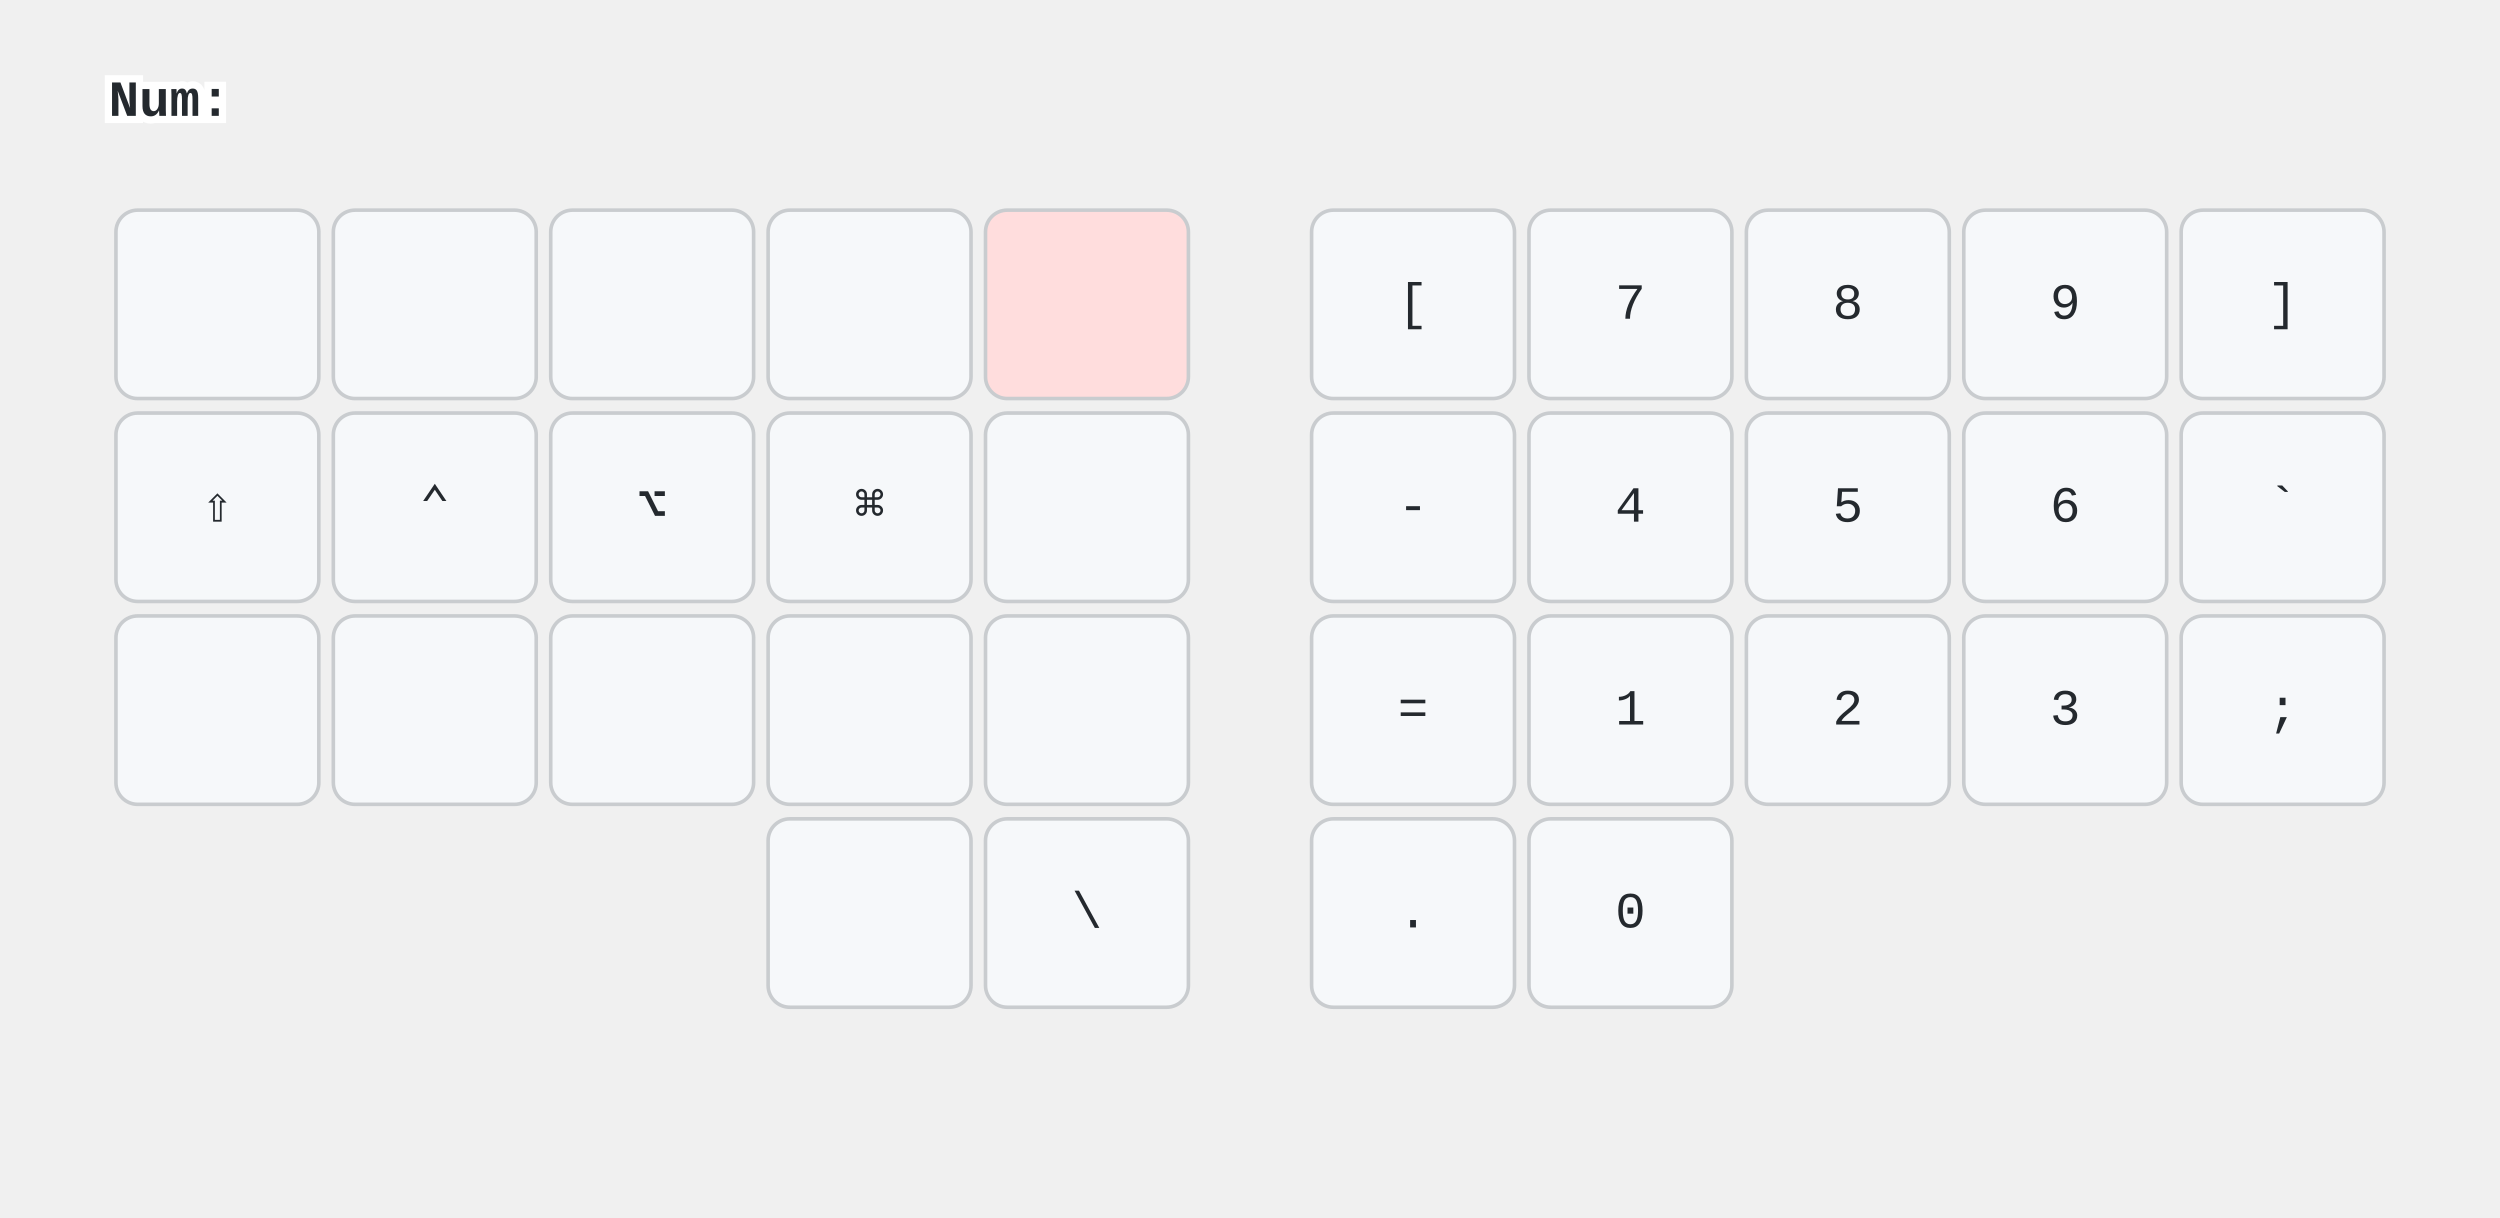
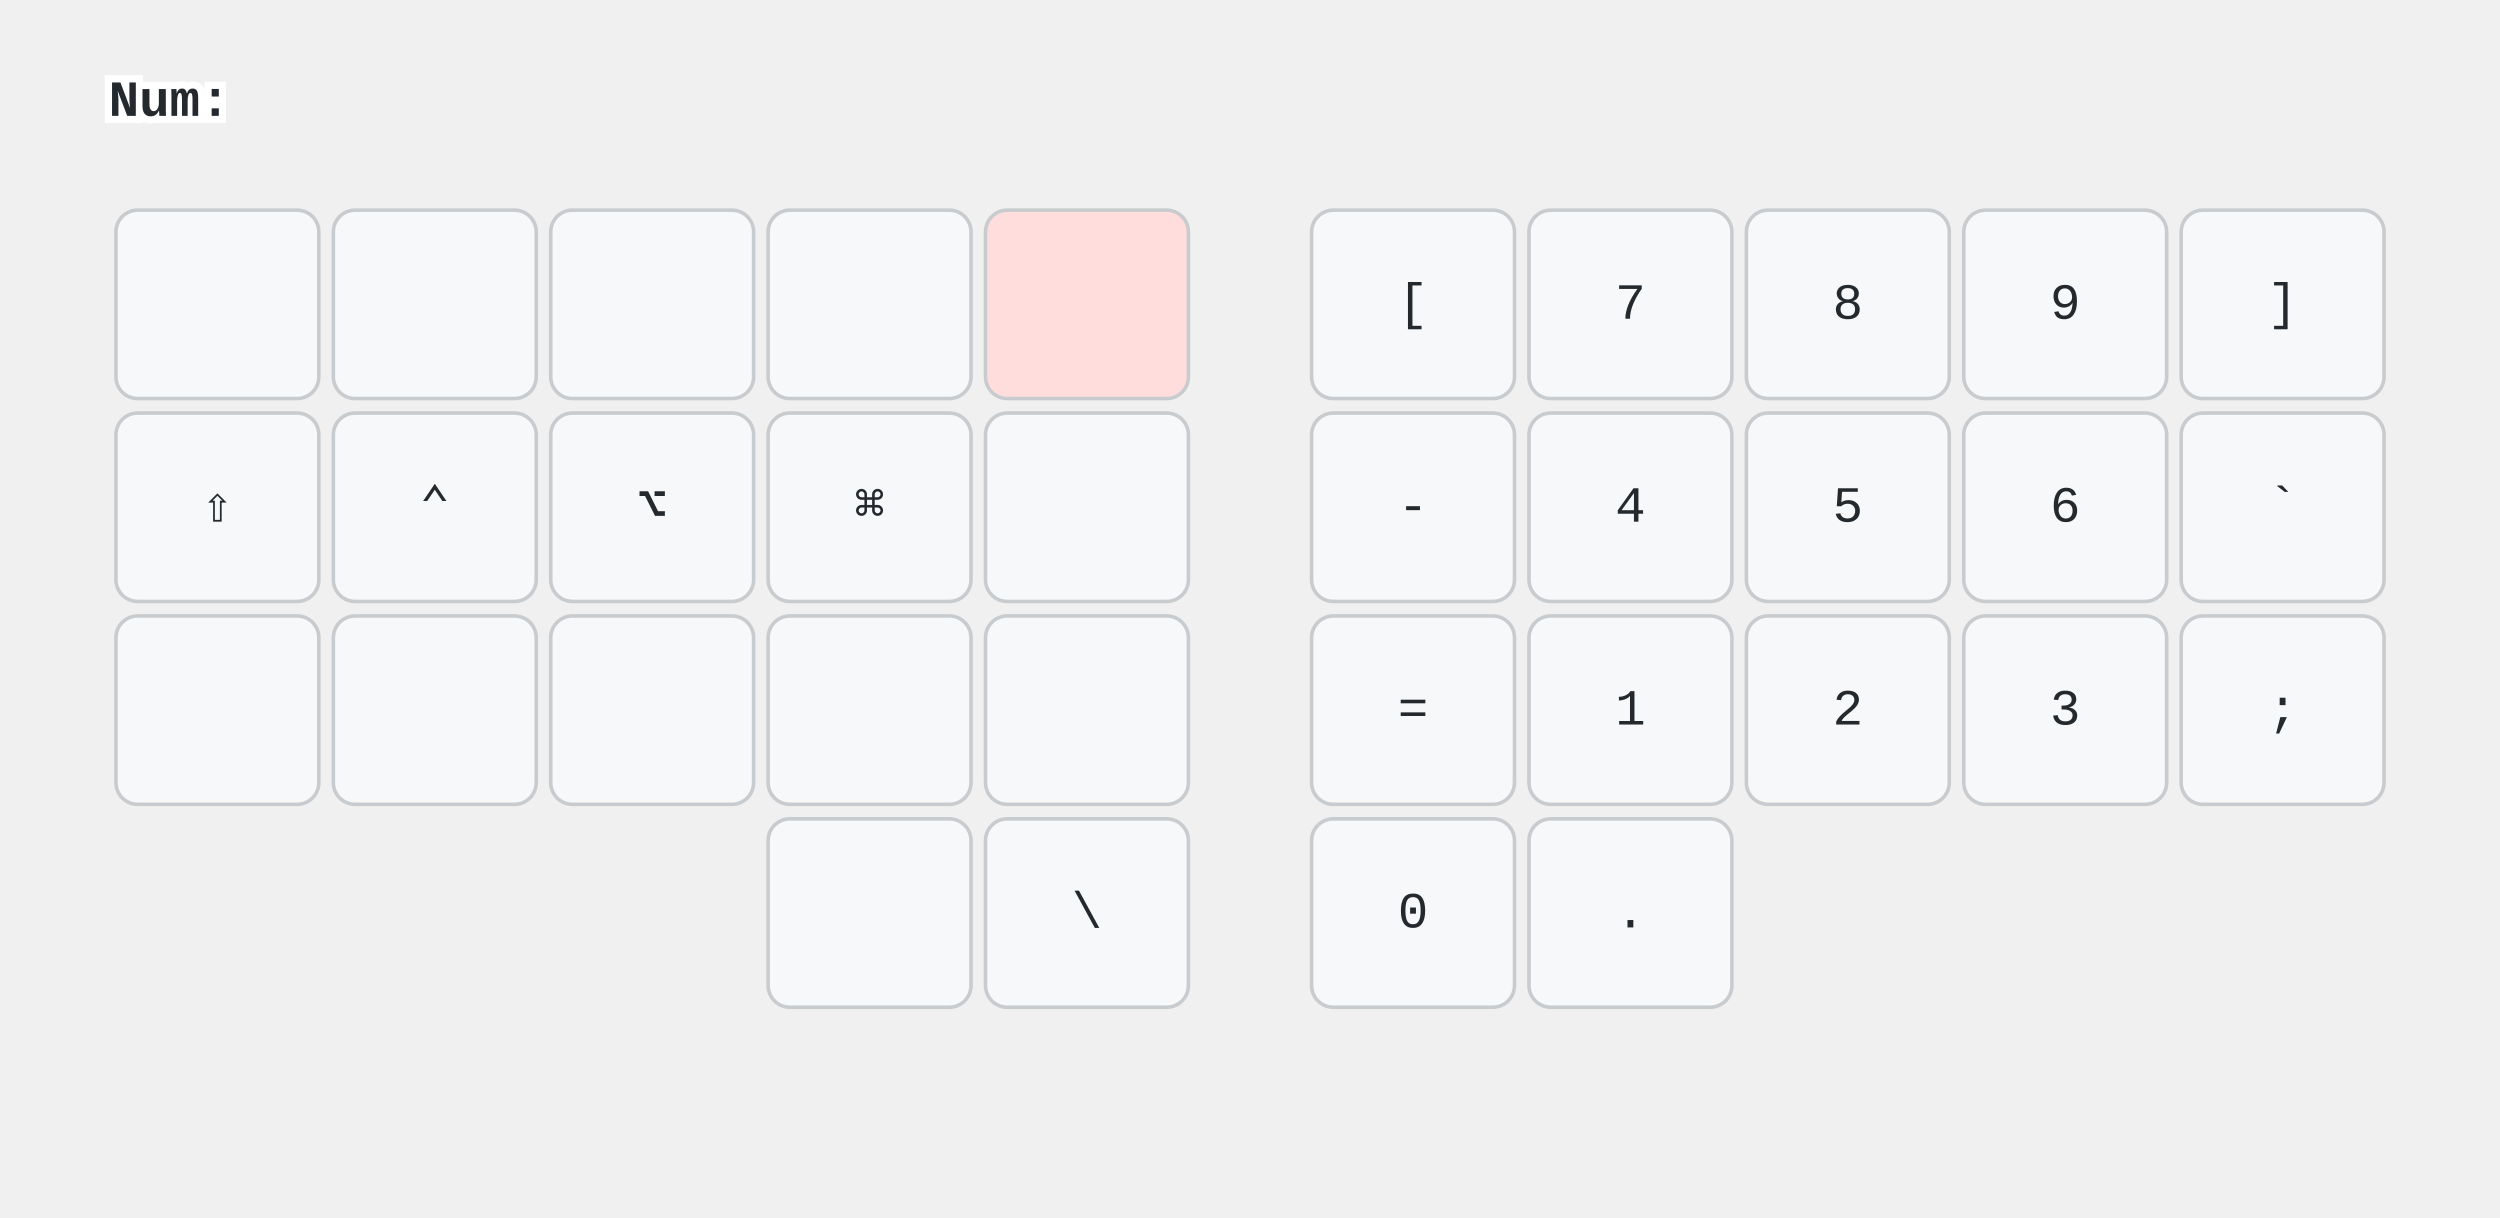
<svg xmlns="http://www.w3.org/2000/svg" width="690" height="336" viewBox="0 0 690 336" class="keymap">
  <style>/* inherit to force styles through use tags */
svg path {
    fill: inherit;
}

/* font and background color specifications */
svg.keymap {
    font-family: SFMono-Regular,Consolas,Liberation Mono,Menlo,monospace;
    font-size: 14px;
    font-kerning: normal;
    text-rendering: optimizeLegibility;
    fill: #24292e;
}

/* default key styling */
rect.key {
    fill: #f6f8fa;
}

rect.key, rect.combo {
    stroke: #c9cccf;
    stroke-width: 1;
}

/* default key side styling, only used is draw_key_sides is set */
rect.side {
    filter: brightness(90%);
}

/* color accent for combo boxes */
rect.combo, rect.combo-separate {
    fill: #cdf;
}

/* color accent for held keys */
rect.held, rect.combo.held {
    fill: #fdd;
}

/* color accent for ghost (optional) keys */
rect.ghost, rect.combo.ghost {
    stroke-dasharray: 4, 4;
    stroke-width: 2;
}

text {
    text-anchor: middle;
    dominant-baseline: middle;
}

/* styling for layer labels */
text.label {
    font-weight: bold;
    text-anchor: start;
    stroke: white;
    stroke-width: 4;
    paint-order: stroke;
}

/* styling for optional footer */
text.footer {
    text-anchor: end;
    dominant-baseline: auto;
    stroke: white;
    stroke-width: 4;
    paint-order: stroke;
}

/* styling for combo tap, and key non-tap label text */
text.combo, text.hold, text.shifted, text.left, text.right, text.tl, text.tr, text.bl, text.br {
    font-size: 11px;
}

text.hold, text.bl, text.br {
    text-anchor: middle;
    dominant-baseline: auto;
}

text.shifted, text.tl, text.tr {
    text-anchor: middle;
    dominant-baseline: hanging;
}

text.left, text.tl, text.bl {
    text-anchor: start;
}

text.right, text.tr, text.br {
    text-anchor: end;
}

text.layer-activator {
    text-decoration: underline;
}

/* styling for hold/shifted label text in combo box */
text.combo.hold, text.combo.shifted, text.combo.left, text.combo.right {
    font-size: 8px;
}

/* lighter symbol for transparent keys */
text.trans {
    fill: #7b7e81;
}

/* styling for combo dendrons */
path.combo {
    stroke-width: 1;
    stroke: gray;
    fill: none;
}

/* Start Tabler Icons Cleanup */
/* cannot use height/width with glyphs */
.icon-tabler &gt; path {
    fill: inherit;
    stroke: inherit;
    stroke-width: 2;
}
/* hide tabler's default box */
.icon-tabler &gt; path[stroke="none"][fill="none"] {
    visibility: hidden;
}
/* End Tabler Icons Cleanup */
</style>
  <g transform="translate(30, 0)" class="layer-Num">
    <text x="0" y="28" class="label" id="Num">Num:</text>
    <g transform="translate(0, 56)">
      <g transform="translate(30, 28)" class="key keypos-0">
        <rect rx="6" ry="6" x="-28" y="-26" width="56" height="52" class="key" />
      </g>
      <g transform="translate(90, 28)" class="key keypos-1">
        <rect rx="6" ry="6" x="-28" y="-26" width="56" height="52" class="key" />
      </g>
      <g transform="translate(150, 28)" class="key keypos-2">
        <rect rx="6" ry="6" x="-28" y="-26" width="56" height="52" class="key" />
      </g>
      <g transform="translate(210, 28)" class="key keypos-3">
        <rect rx="6" ry="6" x="-28" y="-26" width="56" height="52" class="key" />
      </g>
      <g transform="translate(270, 28)" class="key held keypos-4">
        <rect rx="6" ry="6" x="-28" y="-26" width="56" height="52" class="key held" />
      </g>
      <g transform="translate(360, 28)" class="key keypos-5">
        <rect rx="6" ry="6" x="-28" y="-26" width="56" height="52" class="key" />
        <text x="0" y="0" class="key tap">[</text>
      </g>
      <g transform="translate(420, 28)" class="key keypos-6">
        <rect rx="6" ry="6" x="-28" y="-26" width="56" height="52" class="key" />
        <text x="0" y="0" class="key tap">7</text>
      </g>
      <g transform="translate(480, 28)" class="key keypos-7">
        <rect rx="6" ry="6" x="-28" y="-26" width="56" height="52" class="key" />
        <text x="0" y="0" class="key tap">8</text>
      </g>
      <g transform="translate(540, 28)" class="key keypos-8">
        <rect rx="6" ry="6" x="-28" y="-26" width="56" height="52" class="key" />
        <text x="0" y="0" class="key tap">9</text>
      </g>
      <g transform="translate(600, 28)" class="key keypos-9">
        <rect rx="6" ry="6" x="-28" y="-26" width="56" height="52" class="key" />
        <text x="0" y="0" class="key tap">]</text>
      </g>
      <g transform="translate(30, 84)" class="key keypos-10">
        <rect rx="6" ry="6" x="-28" y="-26" width="56" height="52" class="key" />
        <text x="0" y="0" class="key tap">⇧</text>
      </g>
      <g transform="translate(90, 84)" class="key keypos-11">
        <rect rx="6" ry="6" x="-28" y="-26" width="56" height="52" class="key" />
        <text x="0" y="0" class="key tap">⌃</text>
      </g>
      <g transform="translate(150, 84)" class="key keypos-12">
        <rect rx="6" ry="6" x="-28" y="-26" width="56" height="52" class="key" />
        <text x="0" y="0" class="key tap">⌥</text>
      </g>
      <g transform="translate(210, 84)" class="key keypos-13">
        <rect rx="6" ry="6" x="-28" y="-26" width="56" height="52" class="key" />
        <text x="0" y="0" class="key tap">⌘</text>
      </g>
      <g transform="translate(270, 84)" class="key keypos-14">
        <rect rx="6" ry="6" x="-28" y="-26" width="56" height="52" class="key" />
      </g>
      <g transform="translate(360, 84)" class="key keypos-15">
        <rect rx="6" ry="6" x="-28" y="-26" width="56" height="52" class="key" />
        <text x="0" y="0" class="key tap">-</text>
      </g>
      <g transform="translate(420, 84)" class="key keypos-16">
        <rect rx="6" ry="6" x="-28" y="-26" width="56" height="52" class="key" />
        <text x="0" y="0" class="key tap">4</text>
      </g>
      <g transform="translate(480, 84)" class="key keypos-17">
        <rect rx="6" ry="6" x="-28" y="-26" width="56" height="52" class="key" />
        <text x="0" y="0" class="key tap">5</text>
      </g>
      <g transform="translate(540, 84)" class="key keypos-18">
        <rect rx="6" ry="6" x="-28" y="-26" width="56" height="52" class="key" />
        <text x="0" y="0" class="key tap">6</text>
      </g>
      <g transform="translate(600, 84)" class="key keypos-19">
        <rect rx="6" ry="6" x="-28" y="-26" width="56" height="52" class="key" />
        <text x="0" y="0" class="key tap">`</text>
      </g>
      <g transform="translate(30, 140)" class="key keypos-20">
        <rect rx="6" ry="6" x="-28" y="-26" width="56" height="52" class="key" />
      </g>
      <g transform="translate(90, 140)" class="key keypos-21">
        <rect rx="6" ry="6" x="-28" y="-26" width="56" height="52" class="key" />
      </g>
      <g transform="translate(150, 140)" class="key keypos-22">
        <rect rx="6" ry="6" x="-28" y="-26" width="56" height="52" class="key" />
      </g>
      <g transform="translate(210, 140)" class="key keypos-23">
        <rect rx="6" ry="6" x="-28" y="-26" width="56" height="52" class="key" />
      </g>
      <g transform="translate(270, 140)" class="key keypos-24">
        <rect rx="6" ry="6" x="-28" y="-26" width="56" height="52" class="key" />
      </g>
      <g transform="translate(360, 140)" class="key keypos-25">
        <rect rx="6" ry="6" x="-28" y="-26" width="56" height="52" class="key" />
        <text x="0" y="0" class="key tap">=</text>
      </g>
      <g transform="translate(420, 140)" class="key keypos-26">
        <rect rx="6" ry="6" x="-28" y="-26" width="56" height="52" class="key" />
        <text x="0" y="0" class="key tap">1</text>
      </g>
      <g transform="translate(480, 140)" class="key keypos-27">
        <rect rx="6" ry="6" x="-28" y="-26" width="56" height="52" class="key" />
        <text x="0" y="0" class="key tap">2</text>
      </g>
      <g transform="translate(540, 140)" class="key keypos-28">
        <rect rx="6" ry="6" x="-28" y="-26" width="56" height="52" class="key" />
        <text x="0" y="0" class="key tap">3</text>
      </g>
      <g transform="translate(600, 140)" class="key keypos-29">
        <rect rx="6" ry="6" x="-28" y="-26" width="56" height="52" class="key" />
        <text x="0" y="0" class="key tap">;</text>
      </g>
      <g transform="translate(210, 196)" class="key keypos-30">
        <rect rx="6" ry="6" x="-28" y="-26" width="56" height="52" class="key" />
      </g>
      <g transform="translate(270, 196)" class="key keypos-31">
        <rect rx="6" ry="6" x="-28" y="-26" width="56" height="52" class="key" />
        <text x="0" y="0" class="key tap">\</text>
      </g>
      <g transform="translate(360, 196)" class="key keypos-32">
        <rect rx="6" ry="6" x="-28" y="-26" width="56" height="52" class="key" />
+         <text x="0" y="0" class="key tap">0</text>
+       </g>
+       <g transform="translate(420, 196)" class="key keypos-33">
+         <rect rx="6" ry="6" x="-28" y="-26" width="56" height="52" class="key" />
        <text x="0" y="0" class="key tap">.</text>
-       </g>
-       <g transform="translate(420, 196)" class="key keypos-33">
-         <rect rx="6" ry="6" x="-28" y="-26" width="56" height="52" class="key" />
-         <text x="0" y="0" class="key tap">0</text>
      </g>
    </g>
  </g>
</svg>
